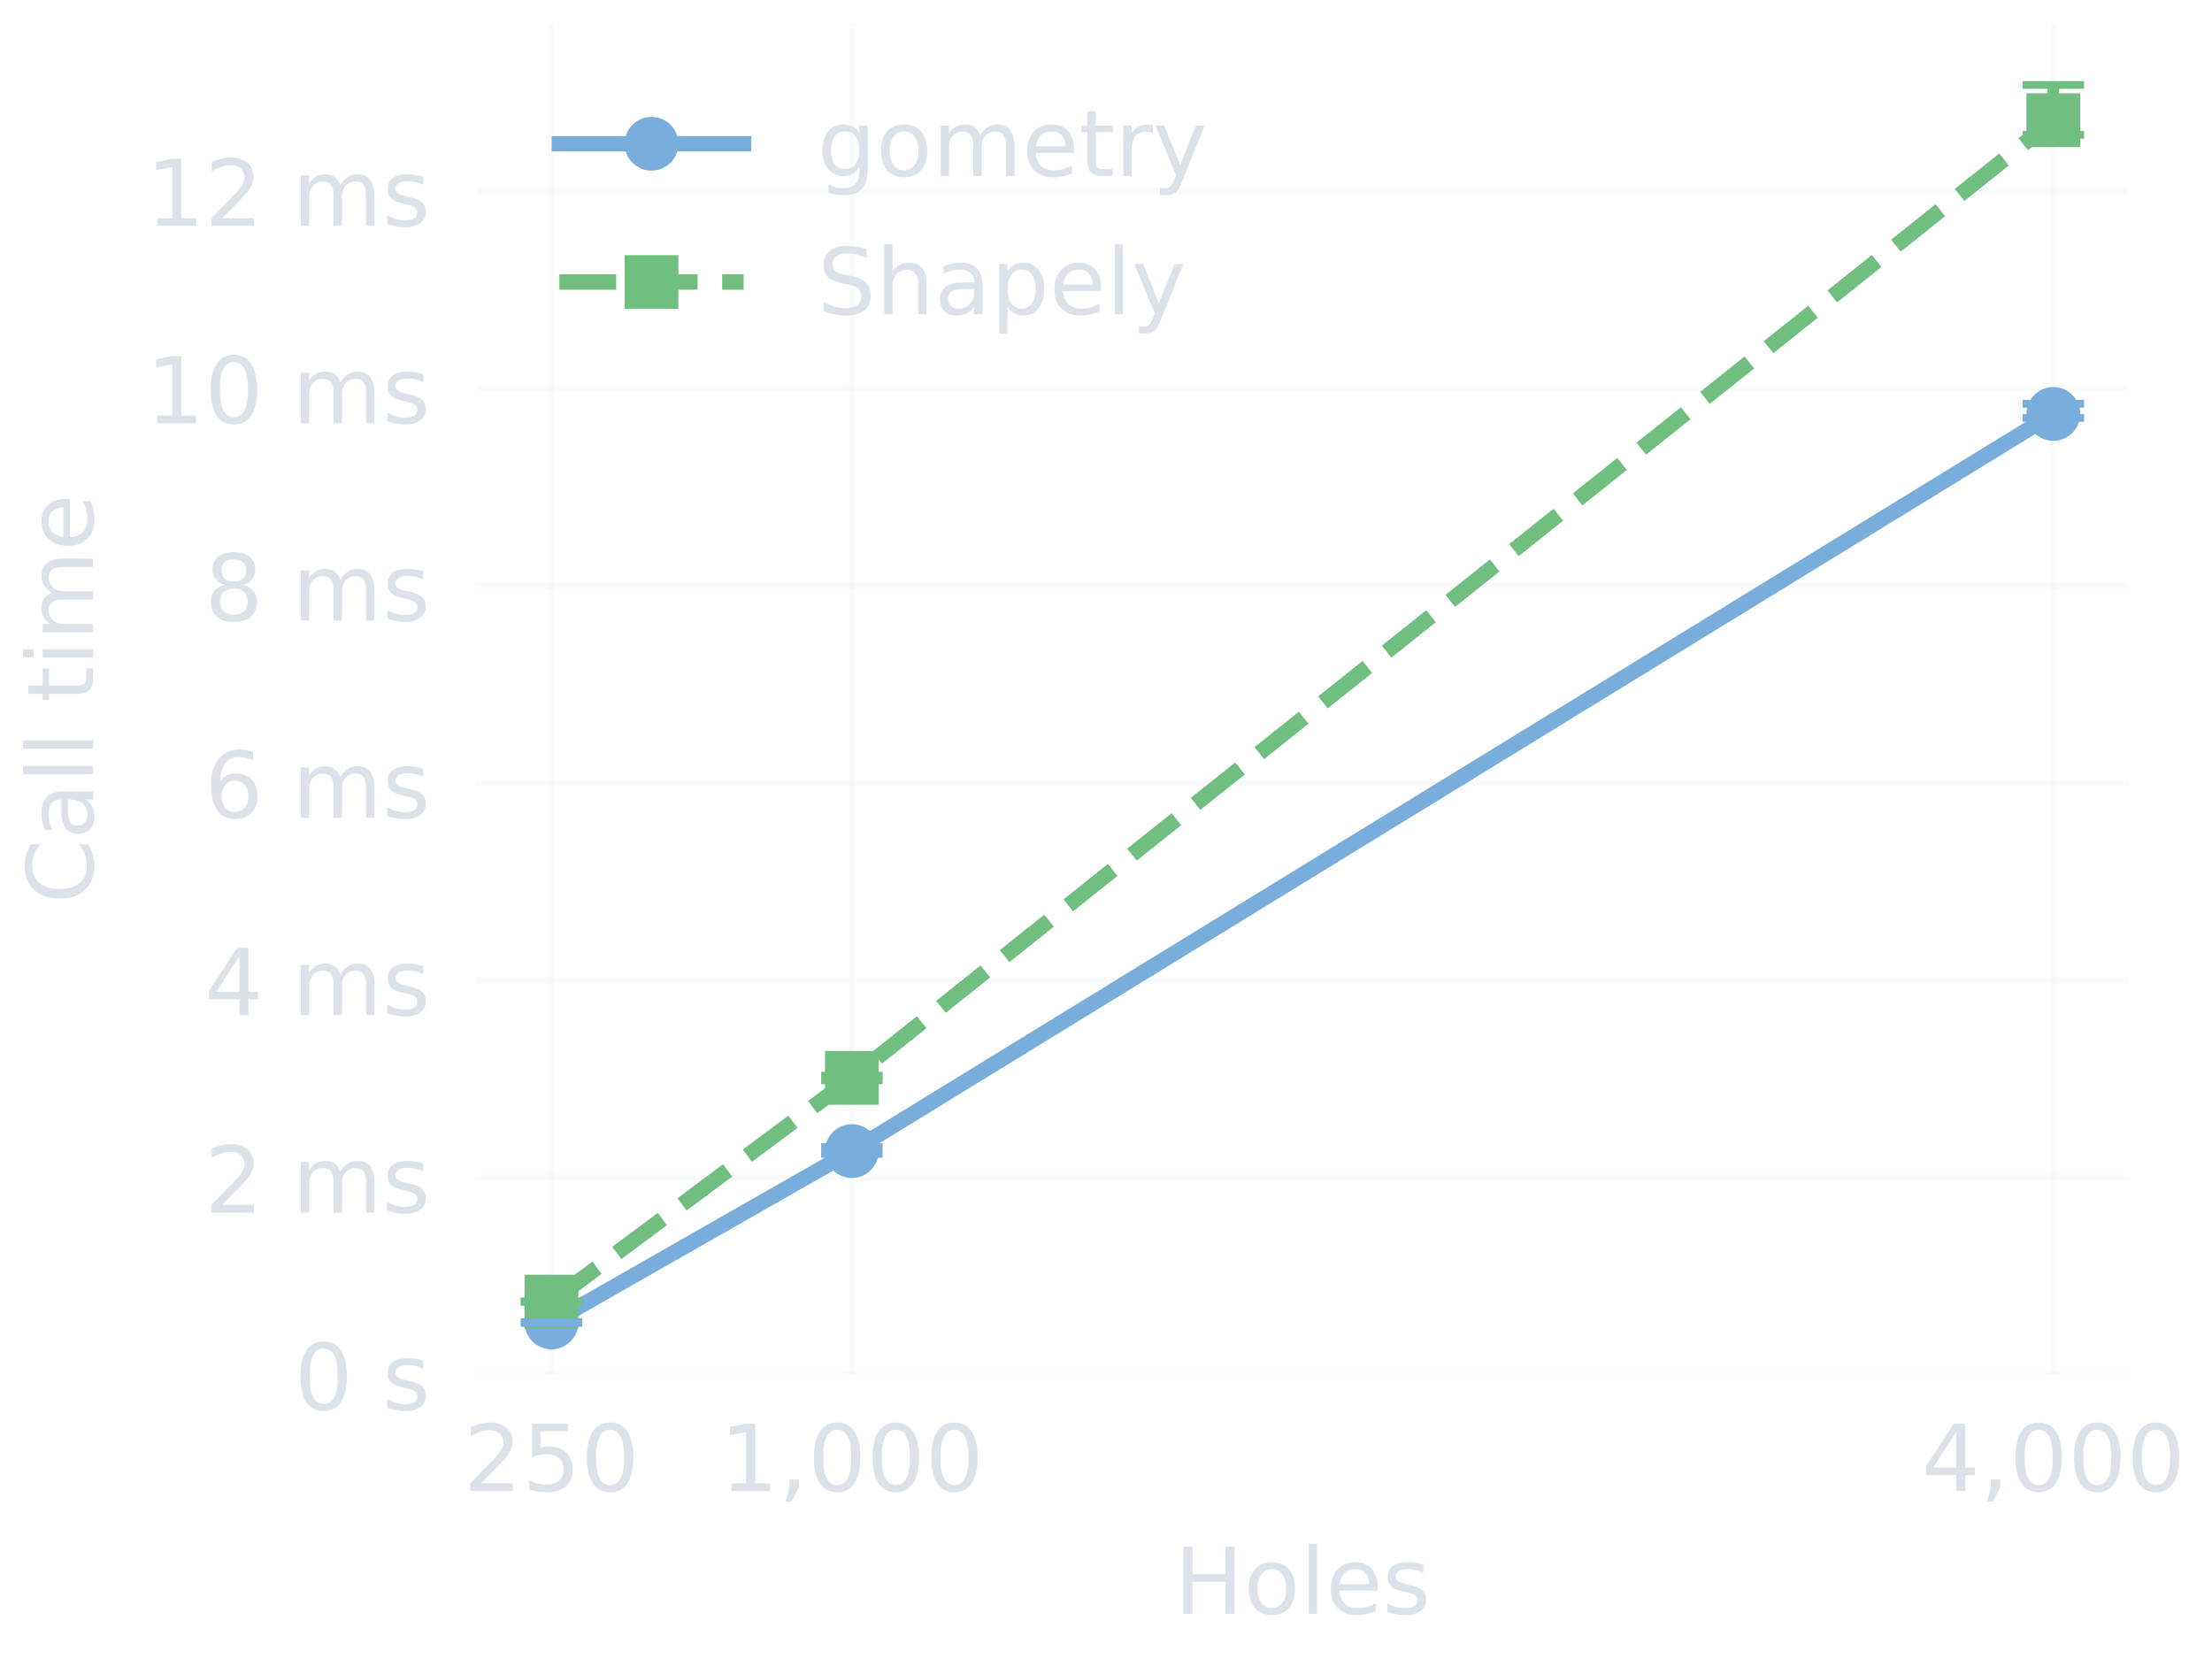
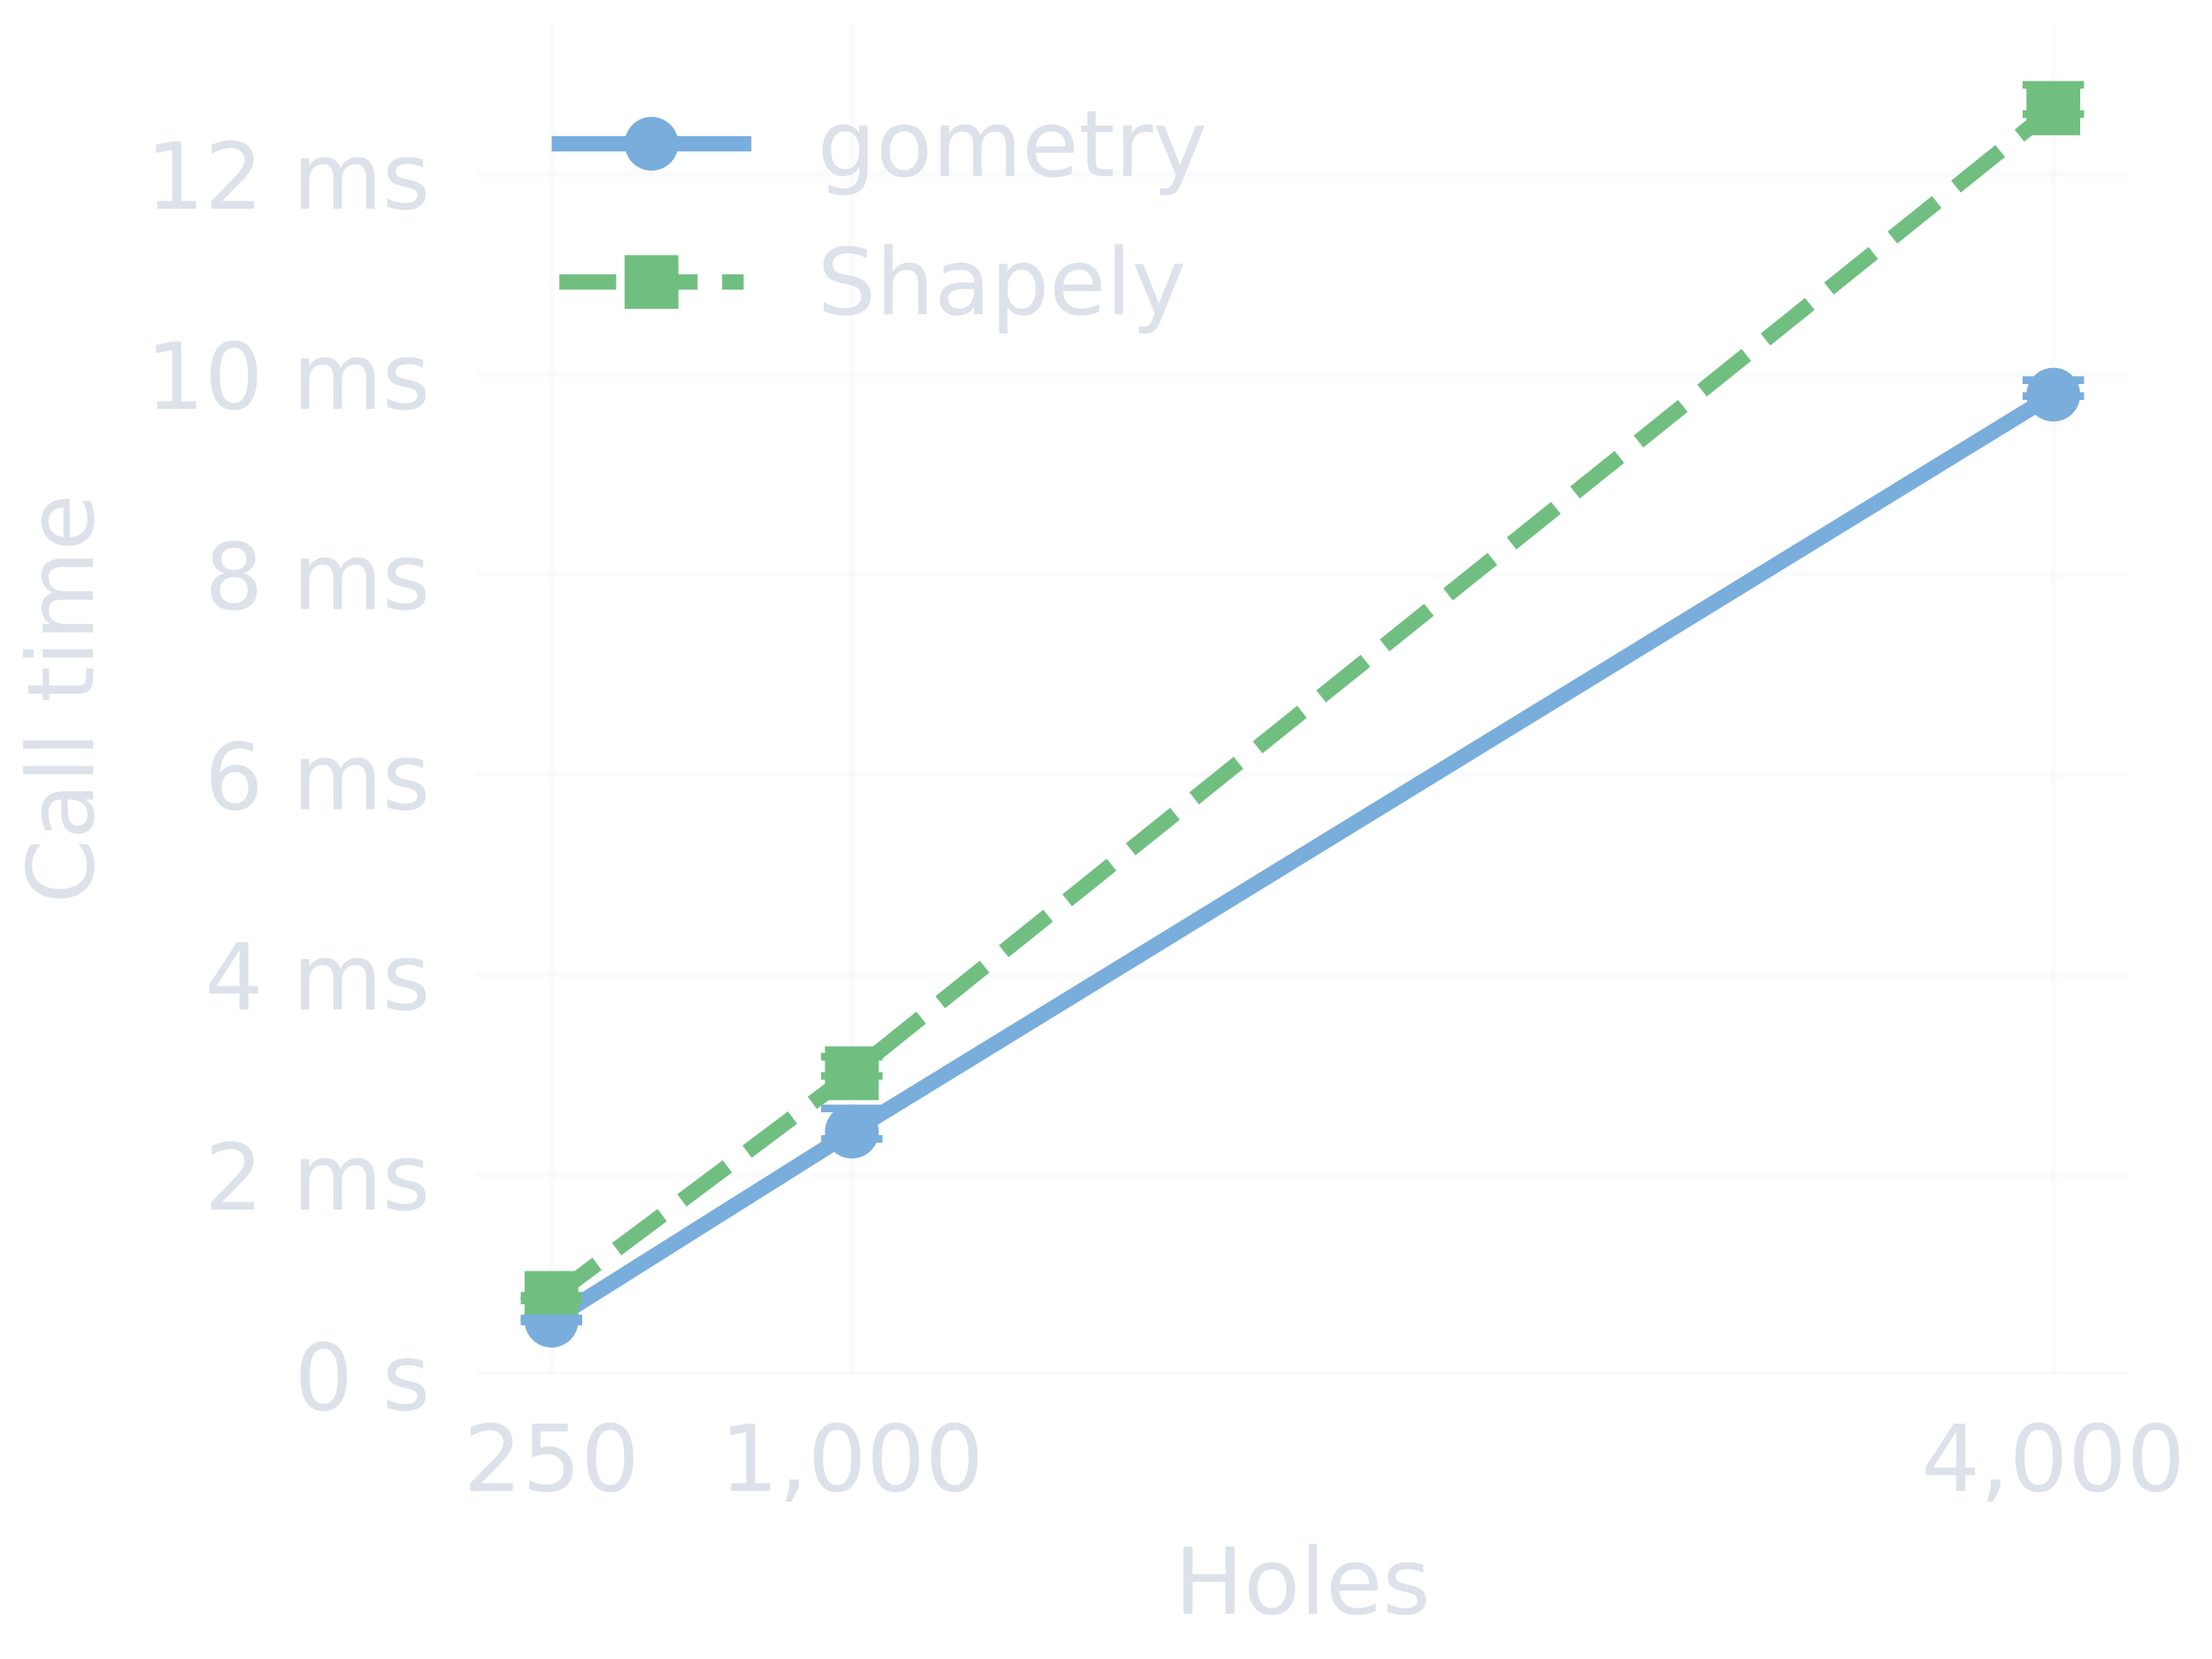
<svg xmlns="http://www.w3.org/2000/svg" xmlns:xlink="http://www.w3.org/1999/xlink" width="288pt" height="216pt" viewBox="0 0 288 216" version="1.1">
  <defs>
    <style type="text/css">*{stroke-linejoin: round; stroke-linecap: butt}</style>
  </defs>
  <g id="figure_1">
    <g id="patch_1">
      <path d="M 0 216 L 288 216 L 288 0 L 0 0 L 0 216 z " style="fill: none" />
    </g>
    <g id="axes_1">
      <g id="patch_2">
        <path d="M 62.025 178.999 L 277.118 178.999 L 277.118 3 L 62.025 3 L 62.025 178.999 z " style="fill: none" />
      </g>
      <g id="matplotlib.axis_1">
        <g id="xtick_1">
          <g id="line2d_1">
            <path d="M 71.802 178.999 L 71.802 3 " clip-path="url(#p53daf9d5aa)" style="fill: none; stroke: #dce1ea; stroke-opacity: 0.16; stroke-width: 0.8; stroke-linecap: square" />
          </g>
          <g id="line2d_2" />
          <g id="text_1">
            <g style="fill: #dce1ea" transform="translate(60.34939 194.116) scale(0.12 -0.12)">
              <defs>
                <path id="DejaVuSans-15" d="M 1228 531 L 3431 531 L 3431 0 L 469 0 L 469 531 Q 828 903 1448 1529 Q 2069 2156 2228 2338 Q 2531 2678 2651 2914 Q 2772 3150 2772 3378 Q 2772 3750 2511 3984 Q 2250 4219 1831 4219 Q 1534 4219 1204 4116 Q 875 4013 500 3803 L 500 4441 Q 881 4594 1212 4672 Q 1544 4750 1819 4750 Q 2544 4750 2975 4387 Q 3406 4025 3406 3419 Q 3406 3131 3298 2873 Q 3191 2616 2906 2266 Q 2828 2175 2409 1742 Q 1991 1309 1228 531 z " transform="scale(0.015625)" />
                <path id="DejaVuSans-18" d="M 691 4666 L 3169 4666 L 3169 4134 L 1269 4134 L 1269 2991 Q 1406 3038 1543 3061 Q 1681 3084 1819 3084 Q 2600 3084 3056 2656 Q 3513 2228 3513 1497 Q 3513 744 3044 326 Q 2575 -91 1722 -91 Q 1428 -91 1123 -41 Q 819 9 494 109 L 494 744 Q 775 591 1075 516 Q 1375 441 1709 441 Q 2250 441 2565 725 Q 2881 1009 2881 1497 Q 2881 1984 2565 2268 Q 2250 2553 1709 2553 Q 1456 2553 1204 2497 Q 953 2441 691 2322 L 691 4666 z " transform="scale(0.015625)" />
                <path id="DejaVuSans-13" d="M 2034 4250 Q 1547 4250 1301 3770 Q 1056 3291 1056 2328 Q 1056 1369 1301 889 Q 1547 409 2034 409 Q 2525 409 2770 889 Q 3016 1369 3016 2328 Q 3016 3291 2770 3770 Q 2525 4250 2034 4250 z M 2034 4750 Q 2819 4750 3233 4129 Q 3647 3509 3647 2328 Q 3647 1150 3233 529 Q 2819 -91 2034 -91 Q 1250 -91 836 529 Q 422 1150 422 2328 Q 422 3509 836 4129 Q 1250 4750 2034 4750 z " transform="scale(0.015625)" />
              </defs>
              <use xlink:href="#DejaVuSans-15" />
              <use xlink:href="#DejaVuSans-18" transform="translate(63.625 0)" />
              <use xlink:href="#DejaVuSans-13" transform="translate(127.25 0)" />
            </g>
          </g>
        </g>
        <g id="xtick_2">
          <g id="line2d_3">
            <path d="M 110.91 178.999 L 110.91 3 " clip-path="url(#p53daf9d5aa)" style="fill: none; stroke: #dce1ea; stroke-opacity: 0.16; stroke-width: 0.8; stroke-linecap: square" />
          </g>
          <g id="line2d_4" />
          <g id="text_2">
            <g style="fill: #dce1ea" transform="translate(93.73286 194.116) scale(0.12 -0.12)">
              <defs>
                <path id="DejaVuSans-14" d="M 794 531 L 1825 531 L 1825 4091 L 703 3866 L 703 4441 L 1819 4666 L 2450 4666 L 2450 531 L 3481 531 L 3481 0 L 794 0 L 794 531 z " transform="scale(0.015625)" />
                <path id="DejaVuSans-f" d="M 750 794 L 1409 794 L 1409 256 L 897 -744 L 494 -744 L 750 256 L 750 794 z " transform="scale(0.015625)" />
              </defs>
              <use xlink:href="#DejaVuSans-14" />
              <use xlink:href="#DejaVuSans-f" transform="translate(63.625 0)" />
              <use xlink:href="#DejaVuSans-13" transform="translate(95.40625 0)" />
              <use xlink:href="#DejaVuSans-13" transform="translate(159.0312 0)" />
              <use xlink:href="#DejaVuSans-13" transform="translate(222.6562 0)" />
            </g>
          </g>
        </g>
        <g id="xtick_3">
          <g id="line2d_5">
            <path d="M 267.341 178.999 L 267.341 3 " clip-path="url(#p53daf9d5aa)" style="fill: none; stroke: #dce1ea; stroke-opacity: 0.16; stroke-width: 0.8; stroke-linecap: square" />
          </g>
          <g id="line2d_6" />
          <g id="text_3">
            <g style="fill: #dce1ea" transform="translate(250.1643 194.116) scale(0.12 -0.12)">
              <defs>
                <path id="DejaVuSans-17" d="M 2419 4116 L 825 1625 L 2419 1625 L 2419 4116 z M 2253 4666 L 3047 4666 L 3047 1625 L 3713 1625 L 3713 1100 L 3047 1100 L 3047 0 L 2419 0 L 2419 1100 L 313 1100 L 313 1709 L 2253 4666 z " transform="scale(0.015625)" />
              </defs>
              <use xlink:href="#DejaVuSans-17" />
              <use xlink:href="#DejaVuSans-f" transform="translate(63.625 0)" />
              <use xlink:href="#DejaVuSans-13" transform="translate(95.40625 0)" />
              <use xlink:href="#DejaVuSans-13" transform="translate(159.0312 0)" />
              <use xlink:href="#DejaVuSans-13" transform="translate(222.6562 0)" />
            </g>
          </g>
        </g>
        <g id="text_4">
          <g style="fill: #dce1ea" transform="translate(152.9037 210.1169) scale(0.12 -0.12)">
            <defs>
              <path id="DejaVuSans-2b" d="M 628 4666 L 1259 4666 L 1259 2753 L 3553 2753 L 3553 4666 L 4184 4666 L 4184 0 L 3553 0 L 3553 2222 L 1259 2222 L 1259 0 L 628 0 L 628 4666 z " transform="scale(0.015625)" />
              <path id="DejaVuSans-52" d="M 1959 3097 Q 1497 3097 1228 2736 Q 959 2375 959 1747 Q 959 1119 1226 758 Q 1494 397 1959 397 Q 2419 397 2687 759 Q 2956 1122 2956 1747 Q 2956 2369 2687 2733 Q 2419 3097 1959 3097 z M 1959 3584 Q 2709 3584 3137 3096 Q 3566 2609 3566 1747 Q 3566 888 3137 398 Q 2709 -91 1959 -91 Q 1206 -91 779 398 Q 353 888 353 1747 Q 353 2609 779 3096 Q 1206 3584 1959 3584 z " transform="scale(0.015625)" />
              <path id="DejaVuSans-4f" d="M 603 4863 L 1178 4863 L 1178 0 L 603 0 L 603 4863 z " transform="scale(0.015625)" />
              <path id="DejaVuSans-48" d="M 3597 1894 L 3597 1613 L 953 1613 Q 991 1019 1311 708 Q 1631 397 2203 397 Q 2534 397 2845 478 Q 3156 559 3463 722 L 3463 178 Q 3153 47 2828 -22 Q 2503 -91 2169 -91 Q 1331 -91 842 396 Q 353 884 353 1716 Q 353 2575 817 3079 Q 1281 3584 2069 3584 Q 2775 3584 3186 3129 Q 3597 2675 3597 1894 z M 3022 2063 Q 3016 2534 2758 2815 Q 2500 3097 2075 3097 Q 1594 3097 1305 2825 Q 1016 2553 972 2059 L 3022 2063 z " transform="scale(0.015625)" />
              <path id="DejaVuSans-56" d="M 2834 3397 L 2834 2853 Q 2591 2978 2328 3040 Q 2066 3103 1784 3103 Q 1356 3103 1142 2972 Q 928 2841 928 2578 Q 928 2378 1081 2264 Q 1234 2150 1697 2047 L 1894 2003 Q 2506 1872 2764 1633 Q 3022 1394 3022 966 Q 3022 478 2636 193 Q 2250 -91 1575 -91 Q 1294 -91 989 -36 Q 684 19 347 128 L 347 722 Q 666 556 975 473 Q 1284 391 1588 391 Q 1994 391 2212 530 Q 2431 669 2431 922 Q 2431 1156 2273 1281 Q 2116 1406 1581 1522 L 1381 1569 Q 847 1681 609 1914 Q 372 2147 372 2553 Q 372 3047 722 3315 Q 1072 3584 1716 3584 Q 2034 3584 2315 3537 Q 2597 3491 2834 3397 z " transform="scale(0.015625)" />
            </defs>
            <use xlink:href="#DejaVuSans-2b" />
            <use xlink:href="#DejaVuSans-52" transform="translate(75.20312 0)" />
            <use xlink:href="#DejaVuSans-4f" transform="translate(136.3906 0)" />
            <use xlink:href="#DejaVuSans-48" transform="translate(164.1719 0)" />
            <use xlink:href="#DejaVuSans-56" transform="translate(225.7031 0)" />
          </g>
        </g>
      </g>
      <g id="matplotlib.axis_2">
        <g id="ytick_1">
          <g id="line2d_7">
            <path d="M 62.025 178.999 L 277.118 178.999 " clip-path="url(#p53daf9d5aa)" style="fill: none; stroke: #dce1ea; stroke-opacity: 0.16; stroke-width: 0.8; stroke-linecap: square" />
          </g>
          <g id="line2d_8" />
          <g id="text_5">
            <g style="fill: #dce1ea" transform="translate(38.32493 183.5574) scale(0.12 -0.12)">
              <defs>
                <path id="DejaVuSans-3" transform="scale(0.015625)" />
              </defs>
              <use xlink:href="#DejaVuSans-13" />
              <use xlink:href="#DejaVuSans-3" transform="translate(63.625 0)" />
              <use xlink:href="#DejaVuSans-56" transform="translate(95.40625 0)" />
            </g>
          </g>
        </g>
        <g id="ytick_2">
          <g id="line2d_9">
-             <path d="M 62.025 153.308 L 277.118 153.308 " clip-path="url(#p53daf9d5aa)" style="fill: none; stroke: #dce1ea; stroke-opacity: 0.16; stroke-width: 0.8; stroke-linecap: square" />
+             <path d="M 62.025 152.934 L 277.118 152.934 " clip-path="url(#p53daf9d5aa)" style="fill: none; stroke: #dce1ea; stroke-opacity: 0.16; stroke-width: 0.8; stroke-linecap: square" />
          </g>
          <g id="line2d_10" />
          <g id="text_6">
-             <g style="fill: #dce1ea" transform="translate(26.63618 157.8667) scale(0.12 -0.12)">
+             <g style="fill: #dce1ea" transform="translate(26.63618 157.4927) scale(0.12 -0.12)">
              <defs>
                <path id="DejaVuSans-50" d="M 3328 2828 Q 3544 3216 3844 3400 Q 4144 3584 4550 3584 Q 5097 3584 5394 3201 Q 5691 2819 5691 2113 L 5691 0 L 5113 0 L 5113 2094 Q 5113 2597 4934 2840 Q 4756 3084 4391 3084 Q 3944 3084 3684 2787 Q 3425 2491 3425 1978 L 3425 0 L 2847 0 L 2847 2094 Q 2847 2600 2669 2842 Q 2491 3084 2119 3084 Q 1678 3084 1418 2786 Q 1159 2488 1159 1978 L 1159 0 L 581 0 L 581 3500 L 1159 3500 L 1159 2956 Q 1356 3278 1631 3431 Q 1906 3584 2284 3584 Q 2666 3584 2933 3390 Q 3200 3197 3328 2828 z " transform="scale(0.015625)" />
              </defs>
              <use xlink:href="#DejaVuSans-15" />
              <use xlink:href="#DejaVuSans-3" transform="translate(63.625 0)" />
              <use xlink:href="#DejaVuSans-50" transform="translate(95.40625 0)" />
              <use xlink:href="#DejaVuSans-56" transform="translate(192.8125 0)" />
            </g>
          </g>
        </g>
        <g id="ytick_3">
          <g id="line2d_11">
-             <path d="M 62.025 127.617 L 277.118 127.617 " clip-path="url(#p53daf9d5aa)" style="fill: none; stroke: #dce1ea; stroke-opacity: 0.16; stroke-width: 0.8; stroke-linecap: square" />
+             <path d="M 62.025 126.869 L 277.118 126.869 " clip-path="url(#p53daf9d5aa)" style="fill: none; stroke: #dce1ea; stroke-opacity: 0.16; stroke-width: 0.8; stroke-linecap: square" />
          </g>
          <g id="line2d_12" />
          <g id="text_7">
-             <g style="fill: #dce1ea" transform="translate(26.63618 132.1761) scale(0.12 -0.12)">
+             <g style="fill: #dce1ea" transform="translate(26.63618 131.428) scale(0.12 -0.12)">
              <use xlink:href="#DejaVuSans-17" />
              <use xlink:href="#DejaVuSans-3" transform="translate(63.625 0)" />
              <use xlink:href="#DejaVuSans-50" transform="translate(95.40625 0)" />
              <use xlink:href="#DejaVuSans-56" transform="translate(192.8125 0)" />
            </g>
          </g>
        </g>
        <g id="ytick_4">
          <g id="line2d_13">
-             <path d="M 62.025 101.927 L 277.118 101.927 " clip-path="url(#p53daf9d5aa)" style="fill: none; stroke: #dce1ea; stroke-opacity: 0.16; stroke-width: 0.8; stroke-linecap: square" />
+             <path d="M 62.025 100.805 L 277.118 100.805 " clip-path="url(#p53daf9d5aa)" style="fill: none; stroke: #dce1ea; stroke-opacity: 0.16; stroke-width: 0.8; stroke-linecap: square" />
          </g>
          <g id="line2d_14" />
          <g id="text_8">
-             <g style="fill: #dce1ea" transform="translate(26.63618 106.4854) scale(0.12 -0.12)">
+             <g style="fill: #dce1ea" transform="translate(26.63618 105.3633) scale(0.12 -0.12)">
              <defs>
                <path id="DejaVuSans-19" d="M 2113 2584 Q 1688 2584 1439 2293 Q 1191 2003 1191 1497 Q 1191 994 1439 701 Q 1688 409 2113 409 Q 2538 409 2786 701 Q 3034 994 3034 1497 Q 3034 2003 2786 2293 Q 2538 2584 2113 2584 z M 3366 4563 L 3366 3988 Q 3128 4100 2886 4159 Q 2644 4219 2406 4219 Q 1781 4219 1451 3797 Q 1122 3375 1075 2522 Q 1259 2794 1537 2939 Q 1816 3084 2150 3084 Q 2853 3084 3261 2657 Q 3669 2231 3669 1497 Q 3669 778 3244 343 Q 2819 -91 2113 -91 Q 1303 -91 875 529 Q 447 1150 447 2328 Q 447 3434 972 4092 Q 1497 4750 2381 4750 Q 2619 4750 2861 4703 Q 3103 4656 3366 4563 z " transform="scale(0.015625)" />
              </defs>
              <use xlink:href="#DejaVuSans-19" />
              <use xlink:href="#DejaVuSans-3" transform="translate(63.625 0)" />
              <use xlink:href="#DejaVuSans-50" transform="translate(95.40625 0)" />
              <use xlink:href="#DejaVuSans-56" transform="translate(192.8125 0)" />
            </g>
          </g>
        </g>
        <g id="ytick_5">
          <g id="line2d_15">
-             <path d="M 62.025 76.236 L 277.118 76.236 " clip-path="url(#p53daf9d5aa)" style="fill: none; stroke: #dce1ea; stroke-opacity: 0.16; stroke-width: 0.8; stroke-linecap: square" />
+             <path d="M 62.025 74.74 L 277.118 74.74 " clip-path="url(#p53daf9d5aa)" style="fill: none; stroke: #dce1ea; stroke-opacity: 0.16; stroke-width: 0.8; stroke-linecap: square" />
          </g>
          <g id="line2d_16" />
          <g id="text_9">
-             <g style="fill: #dce1ea" transform="translate(26.63618 80.79474) scale(0.12 -0.12)">
+             <g style="fill: #dce1ea" transform="translate(26.63618 79.29864) scale(0.12 -0.12)">
              <defs>
                <path id="DejaVuSans-1b" d="M 2034 2216 Q 1584 2216 1326 1975 Q 1069 1734 1069 1313 Q 1069 891 1326 650 Q 1584 409 2034 409 Q 2484 409 2743 651 Q 3003 894 3003 1313 Q 3003 1734 2745 1975 Q 2488 2216 2034 2216 z M 1403 2484 Q 997 2584 770 2862 Q 544 3141 544 3541 Q 544 4100 942 4425 Q 1341 4750 2034 4750 Q 2731 4750 3128 4425 Q 3525 4100 3525 3541 Q 3525 3141 3298 2862 Q 3072 2584 2669 2484 Q 3125 2378 3379 2068 Q 3634 1759 3634 1313 Q 3634 634 3220 271 Q 2806 -91 2034 -91 Q 1263 -91 848 271 Q 434 634 434 1313 Q 434 1759 690 2068 Q 947 2378 1403 2484 z M 1172 3481 Q 1172 3119 1398 2916 Q 1625 2713 2034 2713 Q 2441 2713 2670 2916 Q 2900 3119 2900 3481 Q 2900 3844 2670 4047 Q 2441 4250 2034 4250 Q 1625 4250 1398 4047 Q 1172 3844 1172 3481 z " transform="scale(0.015625)" />
              </defs>
              <use xlink:href="#DejaVuSans-1b" />
              <use xlink:href="#DejaVuSans-3" transform="translate(63.625 0)" />
              <use xlink:href="#DejaVuSans-50" transform="translate(95.40625 0)" />
              <use xlink:href="#DejaVuSans-56" transform="translate(192.8125 0)" />
            </g>
          </g>
        </g>
        <g id="ytick_6">
          <g id="line2d_17">
-             <path d="M 62.025 50.545 L 277.118 50.545 " clip-path="url(#p53daf9d5aa)" style="fill: none; stroke: #dce1ea; stroke-opacity: 0.16; stroke-width: 0.8; stroke-linecap: square" />
+             <path d="M 62.025 48.675 L 277.118 48.675 " clip-path="url(#p53daf9d5aa)" style="fill: none; stroke: #dce1ea; stroke-opacity: 0.16; stroke-width: 0.8; stroke-linecap: square" />
          </g>
          <g id="line2d_18" />
          <g id="text_10">
-             <g style="fill: #dce1ea" transform="translate(19.00118 55.10407) scale(0.12 -0.12)">
+             <g style="fill: #dce1ea" transform="translate(19.00118 53.23395) scale(0.12 -0.12)">
              <use xlink:href="#DejaVuSans-14" />
              <use xlink:href="#DejaVuSans-13" transform="translate(63.625 0)" />
              <use xlink:href="#DejaVuSans-3" transform="translate(127.25 0)" />
              <use xlink:href="#DejaVuSans-50" transform="translate(159.0312 0)" />
              <use xlink:href="#DejaVuSans-56" transform="translate(256.4375 0)" />
            </g>
          </g>
        </g>
        <g id="ytick_7">
          <g id="line2d_19">
-             <path d="M 62.025 24.855 L 277.118 24.855 " clip-path="url(#p53daf9d5aa)" style="fill: none; stroke: #dce1ea; stroke-opacity: 0.16; stroke-width: 0.8; stroke-linecap: square" />
+             <path d="M 62.025 22.611 L 277.118 22.611 " clip-path="url(#p53daf9d5aa)" style="fill: none; stroke: #dce1ea; stroke-opacity: 0.16; stroke-width: 0.8; stroke-linecap: square" />
          </g>
          <g id="line2d_20" />
          <g id="text_11">
-             <g style="fill: #dce1ea" transform="translate(19.00118 29.4134) scale(0.12 -0.12)">
+             <g style="fill: #dce1ea" transform="translate(19.00118 27.16925) scale(0.12 -0.12)">
              <use xlink:href="#DejaVuSans-14" />
              <use xlink:href="#DejaVuSans-15" transform="translate(63.625 0)" />
              <use xlink:href="#DejaVuSans-3" transform="translate(127.25 0)" />
              <use xlink:href="#DejaVuSans-50" transform="translate(159.0312 0)" />
              <use xlink:href="#DejaVuSans-56" transform="translate(256.4375 0)" />
            </g>
          </g>
        </g>
        <g id="text_12">
          <g style="fill: #dce1ea" transform="translate(12.11837 117.662) rotate(-90) scale(0.12 -0.12)">
            <defs>
              <path id="DejaVuSans-26" d="M 4122 4306 L 4122 3641 Q 3803 3938 3442 4084 Q 3081 4231 2675 4231 Q 1875 4231 1450 3742 Q 1025 3253 1025 2328 Q 1025 1406 1450 917 Q 1875 428 2675 428 Q 3081 428 3442 575 Q 3803 722 4122 1019 L 4122 359 Q 3791 134 3420 21 Q 3050 -91 2638 -91 Q 1578 -91 968 557 Q 359 1206 359 2328 Q 359 3453 968 4101 Q 1578 4750 2638 4750 Q 3056 4750 3426 4639 Q 3797 4528 4122 4306 z " transform="scale(0.015625)" />
              <path id="DejaVuSans-44" d="M 2194 1759 Q 1497 1759 1228 1600 Q 959 1441 959 1056 Q 959 750 1161 570 Q 1363 391 1709 391 Q 2188 391 2477 730 Q 2766 1069 2766 1631 L 2766 1759 L 2194 1759 z M 3341 1997 L 3341 0 L 2766 0 L 2766 531 Q 2569 213 2275 61 Q 1981 -91 1556 -91 Q 1019 -91 701 211 Q 384 513 384 1019 Q 384 1609 779 1909 Q 1175 2209 1959 2209 L 2766 2209 L 2766 2266 Q 2766 2663 2505 2880 Q 2244 3097 1772 3097 Q 1472 3097 1187 3025 Q 903 2953 641 2809 L 641 3341 Q 956 3463 1253 3523 Q 1550 3584 1831 3584 Q 2591 3584 2966 3190 Q 3341 2797 3341 1997 z " transform="scale(0.015625)" />
              <path id="DejaVuSans-57" d="M 1172 4494 L 1172 3500 L 2356 3500 L 2356 3053 L 1172 3053 L 1172 1153 Q 1172 725 1289 603 Q 1406 481 1766 481 L 2356 481 L 2356 0 L 1766 0 Q 1100 0 847 248 Q 594 497 594 1153 L 594 3053 L 172 3053 L 172 3500 L 594 3500 L 594 4494 L 1172 4494 z " transform="scale(0.015625)" />
              <path id="DejaVuSans-4c" d="M 603 3500 L 1178 3500 L 1178 0 L 603 0 L 603 3500 z M 603 4863 L 1178 4863 L 1178 4134 L 603 4134 L 603 4863 z " transform="scale(0.015625)" />
            </defs>
            <use xlink:href="#DejaVuSans-26" />
            <use xlink:href="#DejaVuSans-44" transform="translate(69.82812 0)" />
            <use xlink:href="#DejaVuSans-4f" transform="translate(131.1094 0)" />
            <use xlink:href="#DejaVuSans-4f" transform="translate(158.8906 0)" />
            <use xlink:href="#DejaVuSans-3" transform="translate(186.6719 0)" />
            <use xlink:href="#DejaVuSans-57" transform="translate(218.4531 0)" />
            <use xlink:href="#DejaVuSans-4c" transform="translate(257.6562 0)" />
            <use xlink:href="#DejaVuSans-50" transform="translate(285.4375 0)" />
            <use xlink:href="#DejaVuSans-48" transform="translate(382.8438 0)" />
          </g>
        </g>
      </g>
      <g id="line2d_21">
-         <path d="M 71.802 172.183 L 110.91 149.873 L 267.341 53.891 " clip-path="url(#p53daf9d5aa)" style="fill: none; stroke: #79addc; stroke-width: 2; stroke-linecap: square" />
+         <path d="M 71.802 171.947 L 110.91 147.341 L 267.341 51.384 " clip-path="url(#p53daf9d5aa)" style="fill: none; stroke: #79addc; stroke-width: 2; stroke-linecap: square" />
        <defs>
          <path id="mc495885b15" d="M 0 3 C 0.796 3 1.559 2.684 2.121 2.121 C 2.684 1.559 3 0.796 3 0 C 3 -0.796 2.684 -1.559 2.121 -2.121 C 1.559 -2.684 0.796 -3 0 -3 C -0.796 -3 -1.559 -2.684 -2.121 -2.121 C -2.684 -1.559 -3 -0.796 -3 0 C -3 0.796 -2.684 1.559 -2.121 2.121 C -1.559 2.684 -0.796 3 0 3 z " style="stroke: #79addc" />
        </defs>
        <g clip-path="url(#p53daf9d5aa)">
-           <use xlink:href="#mc495885b15" x="71.802" y="172.183" style="fill: #79addc; stroke: #79addc" />
-           <use xlink:href="#mc495885b15" x="110.91" y="149.873" style="fill: #79addc; stroke: #79addc" />
-           <use xlink:href="#mc495885b15" x="267.341" y="53.891" style="fill: #79addc; stroke: #79addc" />
+           <use xlink:href="#mc495885b15" x="71.802" y="171.947" style="fill: #79addc; stroke: #79addc" />
+           <use xlink:href="#mc495885b15" x="110.91" y="147.341" style="fill: #79addc; stroke: #79addc" />
+           <use xlink:href="#mc495885b15" x="267.341" y="51.384" style="fill: #79addc; stroke: #79addc" />
        </g>
      </g>
      <g id="line2d_22">
-         <path d="M 71.802 169.47 L 110.91 140.337 L 267.341 15.649 " clip-path="url(#p53daf9d5aa)" style="fill: none; stroke-dasharray: 7.4,3.2; stroke-dashoffset: 0; stroke: #70bf80; stroke-width: 2" />
+         <path d="M 71.802 168.987 L 110.91 139.736 L 267.341 14.11 " clip-path="url(#p53daf9d5aa)" style="fill: none; stroke-dasharray: 7.4,3.2; stroke-dashoffset: 0; stroke: #70bf80; stroke-width: 2" />
        <defs>
          <path id="m3add8ec235" d="M -3 3 L 3 3 L 3 -3 L -3 -3 z " style="stroke: #70bf80; stroke-linejoin: miter" />
        </defs>
        <g clip-path="url(#p53daf9d5aa)">
-           <use xlink:href="#m3add8ec235" x="71.802" y="169.47" style="fill: #70bf80; stroke: #70bf80; stroke-linejoin: miter" />
-           <use xlink:href="#m3add8ec235" x="110.91" y="140.337" style="fill: #70bf80; stroke: #70bf80; stroke-linejoin: miter" />
-           <use xlink:href="#m3add8ec235" x="267.341" y="15.649" style="fill: #70bf80; stroke: #70bf80; stroke-linejoin: miter" />
+           <use xlink:href="#m3add8ec235" x="71.802" y="168.987" style="fill: #70bf80; stroke: #70bf80; stroke-linejoin: miter" />
+           <use xlink:href="#m3add8ec235" x="110.91" y="139.736" style="fill: #70bf80; stroke: #70bf80; stroke-linejoin: miter" />
+           <use xlink:href="#m3add8ec235" x="267.341" y="14.11" style="fill: #70bf80; stroke: #70bf80; stroke-linejoin: miter" />
        </g>
      </g>
      <g id="LineCollection_1">
-         <path d="M 71.802 172.254 L 71.802 172.135 " clip-path="url(#p53daf9d5aa)" style="fill: none; stroke: #79addc; stroke-width: 1.5" />
+         <path d="M 71.802 172.051 L 71.802 171.655 " clip-path="url(#p53daf9d5aa)" style="fill: none; stroke: #79addc; stroke-width: 1.5" />
      </g>
      <g id="line2d_23">
        <defs>
          <path id="m60857985ae" d="M 4 0 L -4 -0 " style="stroke: #79addc" />
        </defs>
        <g clip-path="url(#p53daf9d5aa)">
-           <use xlink:href="#m60857985ae" x="71.802" y="172.254" style="fill: #79addc; stroke: #79addc" />
+           <use xlink:href="#m60857985ae" x="71.802" y="172.051" style="fill: #79addc; stroke: #79addc" />
        </g>
      </g>
      <g id="line2d_24">
        <g clip-path="url(#p53daf9d5aa)">
-           <use xlink:href="#m60857985ae" x="71.802" y="172.135" style="fill: #79addc; stroke: #79addc" />
+           <use xlink:href="#m60857985ae" x="71.802" y="171.655" style="fill: #79addc; stroke: #79addc" />
        </g>
      </g>
      <g id="LineCollection_2">
-         <path d="M 110.91 150.238 L 110.91 149.343 " clip-path="url(#p53daf9d5aa)" style="fill: none; stroke: #79addc; stroke-width: 1.5" />
+         <path d="M 110.91 148.295 L 110.91 144.322 " clip-path="url(#p53daf9d5aa)" style="fill: none; stroke: #79addc; stroke-width: 1.5" />
      </g>
      <g id="line2d_25">
        <g clip-path="url(#p53daf9d5aa)">
-           <use xlink:href="#m60857985ae" x="110.91" y="150.238" style="fill: #79addc; stroke: #79addc" />
+           <use xlink:href="#m60857985ae" x="110.91" y="148.295" style="fill: #79addc; stroke: #79addc" />
        </g>
      </g>
      <g id="line2d_26">
        <g clip-path="url(#p53daf9d5aa)">
-           <use xlink:href="#m60857985ae" x="110.91" y="149.343" style="fill: #79addc; stroke: #79addc" />
+           <use xlink:href="#m60857985ae" x="110.91" y="144.322" style="fill: #79addc; stroke: #79addc" />
        </g>
      </g>
      <g id="LineCollection_3">
-         <path d="M 267.341 54.418 L 267.341 52.568 " clip-path="url(#p53daf9d5aa)" style="fill: none; stroke: #79addc; stroke-width: 1.5" />
+         <path d="M 267.341 51.568 L 267.341 49.5 " clip-path="url(#p53daf9d5aa)" style="fill: none; stroke: #79addc; stroke-width: 1.5" />
      </g>
      <g id="line2d_27">
        <g clip-path="url(#p53daf9d5aa)">
-           <use xlink:href="#m60857985ae" x="267.341" y="54.418" style="fill: #79addc; stroke: #79addc" />
+           <use xlink:href="#m60857985ae" x="267.341" y="51.568" style="fill: #79addc; stroke: #79addc" />
        </g>
      </g>
      <g id="line2d_28">
        <g clip-path="url(#p53daf9d5aa)">
-           <use xlink:href="#m60857985ae" x="267.341" y="52.568" style="fill: #79addc; stroke: #79addc" />
+           <use xlink:href="#m60857985ae" x="267.341" y="49.5" style="fill: #79addc; stroke: #79addc" />
        </g>
      </g>
      <g id="LineCollection_4">
-         <path d="M 71.802 169.515 L 71.802 169.432 " clip-path="url(#p53daf9d5aa)" style="fill: none; stroke: #70bf80; stroke-width: 1.5" />
+         <path d="M 71.802 169.311 L 71.802 168.708 " clip-path="url(#p53daf9d5aa)" style="fill: none; stroke: #70bf80; stroke-width: 1.5" />
      </g>
      <g id="line2d_29">
        <defs>
          <path id="m3a4c5e80bb" d="M 4 0 L -4 -0 " style="stroke: #70bf80" />
        </defs>
        <g clip-path="url(#p53daf9d5aa)">
-           <use xlink:href="#m3a4c5e80bb" x="71.802" y="169.515" style="fill: #70bf80; stroke: #70bf80" />
+           <use xlink:href="#m3a4c5e80bb" x="71.802" y="169.311" style="fill: #70bf80; stroke: #70bf80" />
        </g>
      </g>
      <g id="line2d_30">
        <g clip-path="url(#p53daf9d5aa)">
-           <use xlink:href="#m3a4c5e80bb" x="71.802" y="169.432" style="fill: #70bf80; stroke: #70bf80" />
+           <use xlink:href="#m3a4c5e80bb" x="71.802" y="168.708" style="fill: #70bf80; stroke: #70bf80" />
        </g>
      </g>
      <g id="LineCollection_5">
-         <path d="M 110.91 140.661 L 110.91 140.053 " clip-path="url(#p53daf9d5aa)" style="fill: none; stroke: #70bf80; stroke-width: 1.5" />
+         <path d="M 110.91 140.085 L 110.91 137.579 " clip-path="url(#p53daf9d5aa)" style="fill: none; stroke: #70bf80; stroke-width: 1.5" />
      </g>
      <g id="line2d_31">
        <g clip-path="url(#p53daf9d5aa)">
-           <use xlink:href="#m3a4c5e80bb" x="110.91" y="140.661" style="fill: #70bf80; stroke: #70bf80" />
+           <use xlink:href="#m3a4c5e80bb" x="110.91" y="140.085" style="fill: #70bf80; stroke: #70bf80" />
        </g>
      </g>
      <g id="line2d_32">
        <g clip-path="url(#p53daf9d5aa)">
-           <use xlink:href="#m3a4c5e80bb" x="110.91" y="140.053" style="fill: #70bf80; stroke: #70bf80" />
+           <use xlink:href="#m3a4c5e80bb" x="110.91" y="137.579" style="fill: #70bf80; stroke: #70bf80" />
        </g>
      </g>
      <g id="LineCollection_6">
-         <path d="M 267.341 17.559 L 267.341 11.06 " clip-path="url(#p53daf9d5aa)" style="fill: none; stroke: #70bf80; stroke-width: 1.5" />
+         <path d="M 267.341 14.853 L 267.341 11.05 " clip-path="url(#p53daf9d5aa)" style="fill: none; stroke: #70bf80; stroke-width: 1.5" />
      </g>
      <g id="line2d_33">
        <g clip-path="url(#p53daf9d5aa)">
-           <use xlink:href="#m3a4c5e80bb" x="267.341" y="17.559" style="fill: #70bf80; stroke: #70bf80" />
+           <use xlink:href="#m3a4c5e80bb" x="267.341" y="14.853" style="fill: #70bf80; stroke: #70bf80" />
        </g>
      </g>
      <g id="line2d_34">
        <g clip-path="url(#p53daf9d5aa)">
-           <use xlink:href="#m3a4c5e80bb" x="267.341" y="11.06" style="fill: #70bf80; stroke: #70bf80" />
+           <use xlink:href="#m3a4c5e80bb" x="267.341" y="11.05" style="fill: #70bf80; stroke: #70bf80" />
        </g>
      </g>
      <g id="legend_1">
        <g id="line2d_35">
          <path d="M 72.825 18.718 L 84.825 18.718 L 96.825 18.718 " style="fill: none; stroke: #79addc; stroke-width: 2; stroke-linecap: square" />
          <g>
            <use xlink:href="#mc495885b15" x="84.825" y="18.718" style="fill: #79addc; stroke: #79addc" />
          </g>
        </g>
        <g id="text_13">
          <g style="fill: #dce1ea" transform="translate(106.4249 22.91837) scale(0.12 -0.12)">
            <defs>
              <path id="DejaVuSans-4a" d="M 2906 1791 Q 2906 2416 2648 2759 Q 2391 3103 1925 3103 Q 1463 3103 1205 2759 Q 947 2416 947 1791 Q 947 1169 1205 825 Q 1463 481 1925 481 Q 2391 481 2648 825 Q 2906 1169 2906 1791 z M 3481 434 Q 3481 -459 3084 -895 Q 2688 -1331 1869 -1331 Q 1566 -1331 1297 -1286 Q 1028 -1241 775 -1147 L 775 -588 Q 1028 -725 1275 -790 Q 1522 -856 1778 -856 Q 2344 -856 2625 -561 Q 2906 -266 2906 331 L 2906 616 Q 2728 306 2450 153 Q 2172 0 1784 0 Q 1141 0 747 490 Q 353 981 353 1791 Q 353 2603 747 3093 Q 1141 3584 1784 3584 Q 2172 3584 2450 3431 Q 2728 3278 2906 2969 L 2906 3500 L 3481 3500 L 3481 434 z " transform="scale(0.015625)" />
              <path id="DejaVuSans-55" d="M 2631 2963 Q 2534 3019 2420 3045 Q 2306 3072 2169 3072 Q 1681 3072 1420 2755 Q 1159 2438 1159 1844 L 1159 0 L 581 0 L 581 3500 L 1159 3500 L 1159 2956 Q 1341 3275 1631 3429 Q 1922 3584 2338 3584 Q 2397 3584 2469 3576 Q 2541 3569 2628 3553 L 2631 2963 z " transform="scale(0.015625)" />
              <path id="DejaVuSans-5c" d="M 2059 -325 Q 1816 -950 1584 -1140 Q 1353 -1331 966 -1331 L 506 -1331 L 506 -850 L 844 -850 Q 1081 -850 1212 -737 Q 1344 -625 1503 -206 L 1606 56 L 191 3500 L 800 3500 L 1894 763 L 2988 3500 L 3597 3500 L 2059 -325 z " transform="scale(0.015625)" />
            </defs>
            <use xlink:href="#DejaVuSans-4a" />
            <use xlink:href="#DejaVuSans-52" transform="translate(63.48438 0)" />
            <use xlink:href="#DejaVuSans-50" transform="translate(124.6719 0)" />
            <use xlink:href="#DejaVuSans-48" transform="translate(222.0781 0)" />
            <use xlink:href="#DejaVuSans-57" transform="translate(283.6094 0)" />
            <use xlink:href="#DejaVuSans-55" transform="translate(322.8125 0)" />
            <use xlink:href="#DejaVuSans-5c" transform="translate(363.9219 0)" />
          </g>
        </g>
        <g id="line2d_36">
          <path d="M 72.825 36.719 L 84.825 36.719 L 96.825 36.719 " style="fill: none; stroke-dasharray: 7.4,3.2; stroke-dashoffset: 0; stroke: #70bf80; stroke-width: 2" />
          <g>
            <use xlink:href="#m3add8ec235" x="84.825" y="36.719" style="fill: #70bf80; stroke: #70bf80; stroke-linejoin: miter" />
          </g>
        </g>
        <g id="text_14">
          <g style="fill: #dce1ea" transform="translate(106.4249 40.9193) scale(0.12 -0.12)">
            <defs>
              <path id="DejaVuSans-36" d="M 3425 4513 L 3425 3897 Q 3066 4069 2747 4153 Q 2428 4238 2131 4238 Q 1616 4238 1336 4038 Q 1056 3838 1056 3469 Q 1056 3159 1242 3001 Q 1428 2844 1947 2747 L 2328 2669 Q 3034 2534 3370 2195 Q 3706 1856 3706 1288 Q 3706 609 3251 259 Q 2797 -91 1919 -91 Q 1588 -91 1214 -16 Q 841 59 441 206 L 441 856 Q 825 641 1194 531 Q 1563 422 1919 422 Q 2459 422 2753 634 Q 3047 847 3047 1241 Q 3047 1584 2836 1778 Q 2625 1972 2144 2069 L 1759 2144 Q 1053 2284 737 2584 Q 422 2884 422 3419 Q 422 4038 858 4394 Q 1294 4750 2059 4750 Q 2388 4750 2728 4690 Q 3069 4631 3425 4513 z " transform="scale(0.015625)" />
              <path id="DejaVuSans-4b" d="M 3513 2113 L 3513 0 L 2938 0 L 2938 2094 Q 2938 2591 2744 2837 Q 2550 3084 2163 3084 Q 1697 3084 1428 2787 Q 1159 2491 1159 1978 L 1159 0 L 581 0 L 581 4863 L 1159 4863 L 1159 2956 Q 1366 3272 1645 3428 Q 1925 3584 2291 3584 Q 2894 3584 3203 3211 Q 3513 2838 3513 2113 z " transform="scale(0.015625)" />
              <path id="DejaVuSans-53" d="M 1159 525 L 1159 -1331 L 581 -1331 L 581 3500 L 1159 3500 L 1159 2969 Q 1341 3281 1617 3432 Q 1894 3584 2278 3584 Q 2916 3584 3314 3078 Q 3713 2572 3713 1747 Q 3713 922 3314 415 Q 2916 -91 2278 -91 Q 1894 -91 1617 61 Q 1341 213 1159 525 z M 3116 1747 Q 3116 2381 2855 2742 Q 2594 3103 2138 3103 Q 1681 3103 1420 2742 Q 1159 2381 1159 1747 Q 1159 1113 1420 752 Q 1681 391 2138 391 Q 2594 391 2855 752 Q 3116 1113 3116 1747 z " transform="scale(0.015625)" />
            </defs>
            <use xlink:href="#DejaVuSans-36" />
            <use xlink:href="#DejaVuSans-4b" transform="translate(63.48438 0)" />
            <use xlink:href="#DejaVuSans-44" transform="translate(126.8594 0)" />
            <use xlink:href="#DejaVuSans-53" transform="translate(188.1406 0)" />
            <use xlink:href="#DejaVuSans-48" transform="translate(251.625 0)" />
            <use xlink:href="#DejaVuSans-4f" transform="translate(313.1562 0)" />
            <use xlink:href="#DejaVuSans-5c" transform="translate(340.9375 0)" />
          </g>
        </g>
      </g>
    </g>
  </g>
  <defs>
    <clipPath id="p53daf9d5aa">
      <rect x="62.025" y="3" width="215.093" height="175.999" />
    </clipPath>
  </defs>
</svg>
